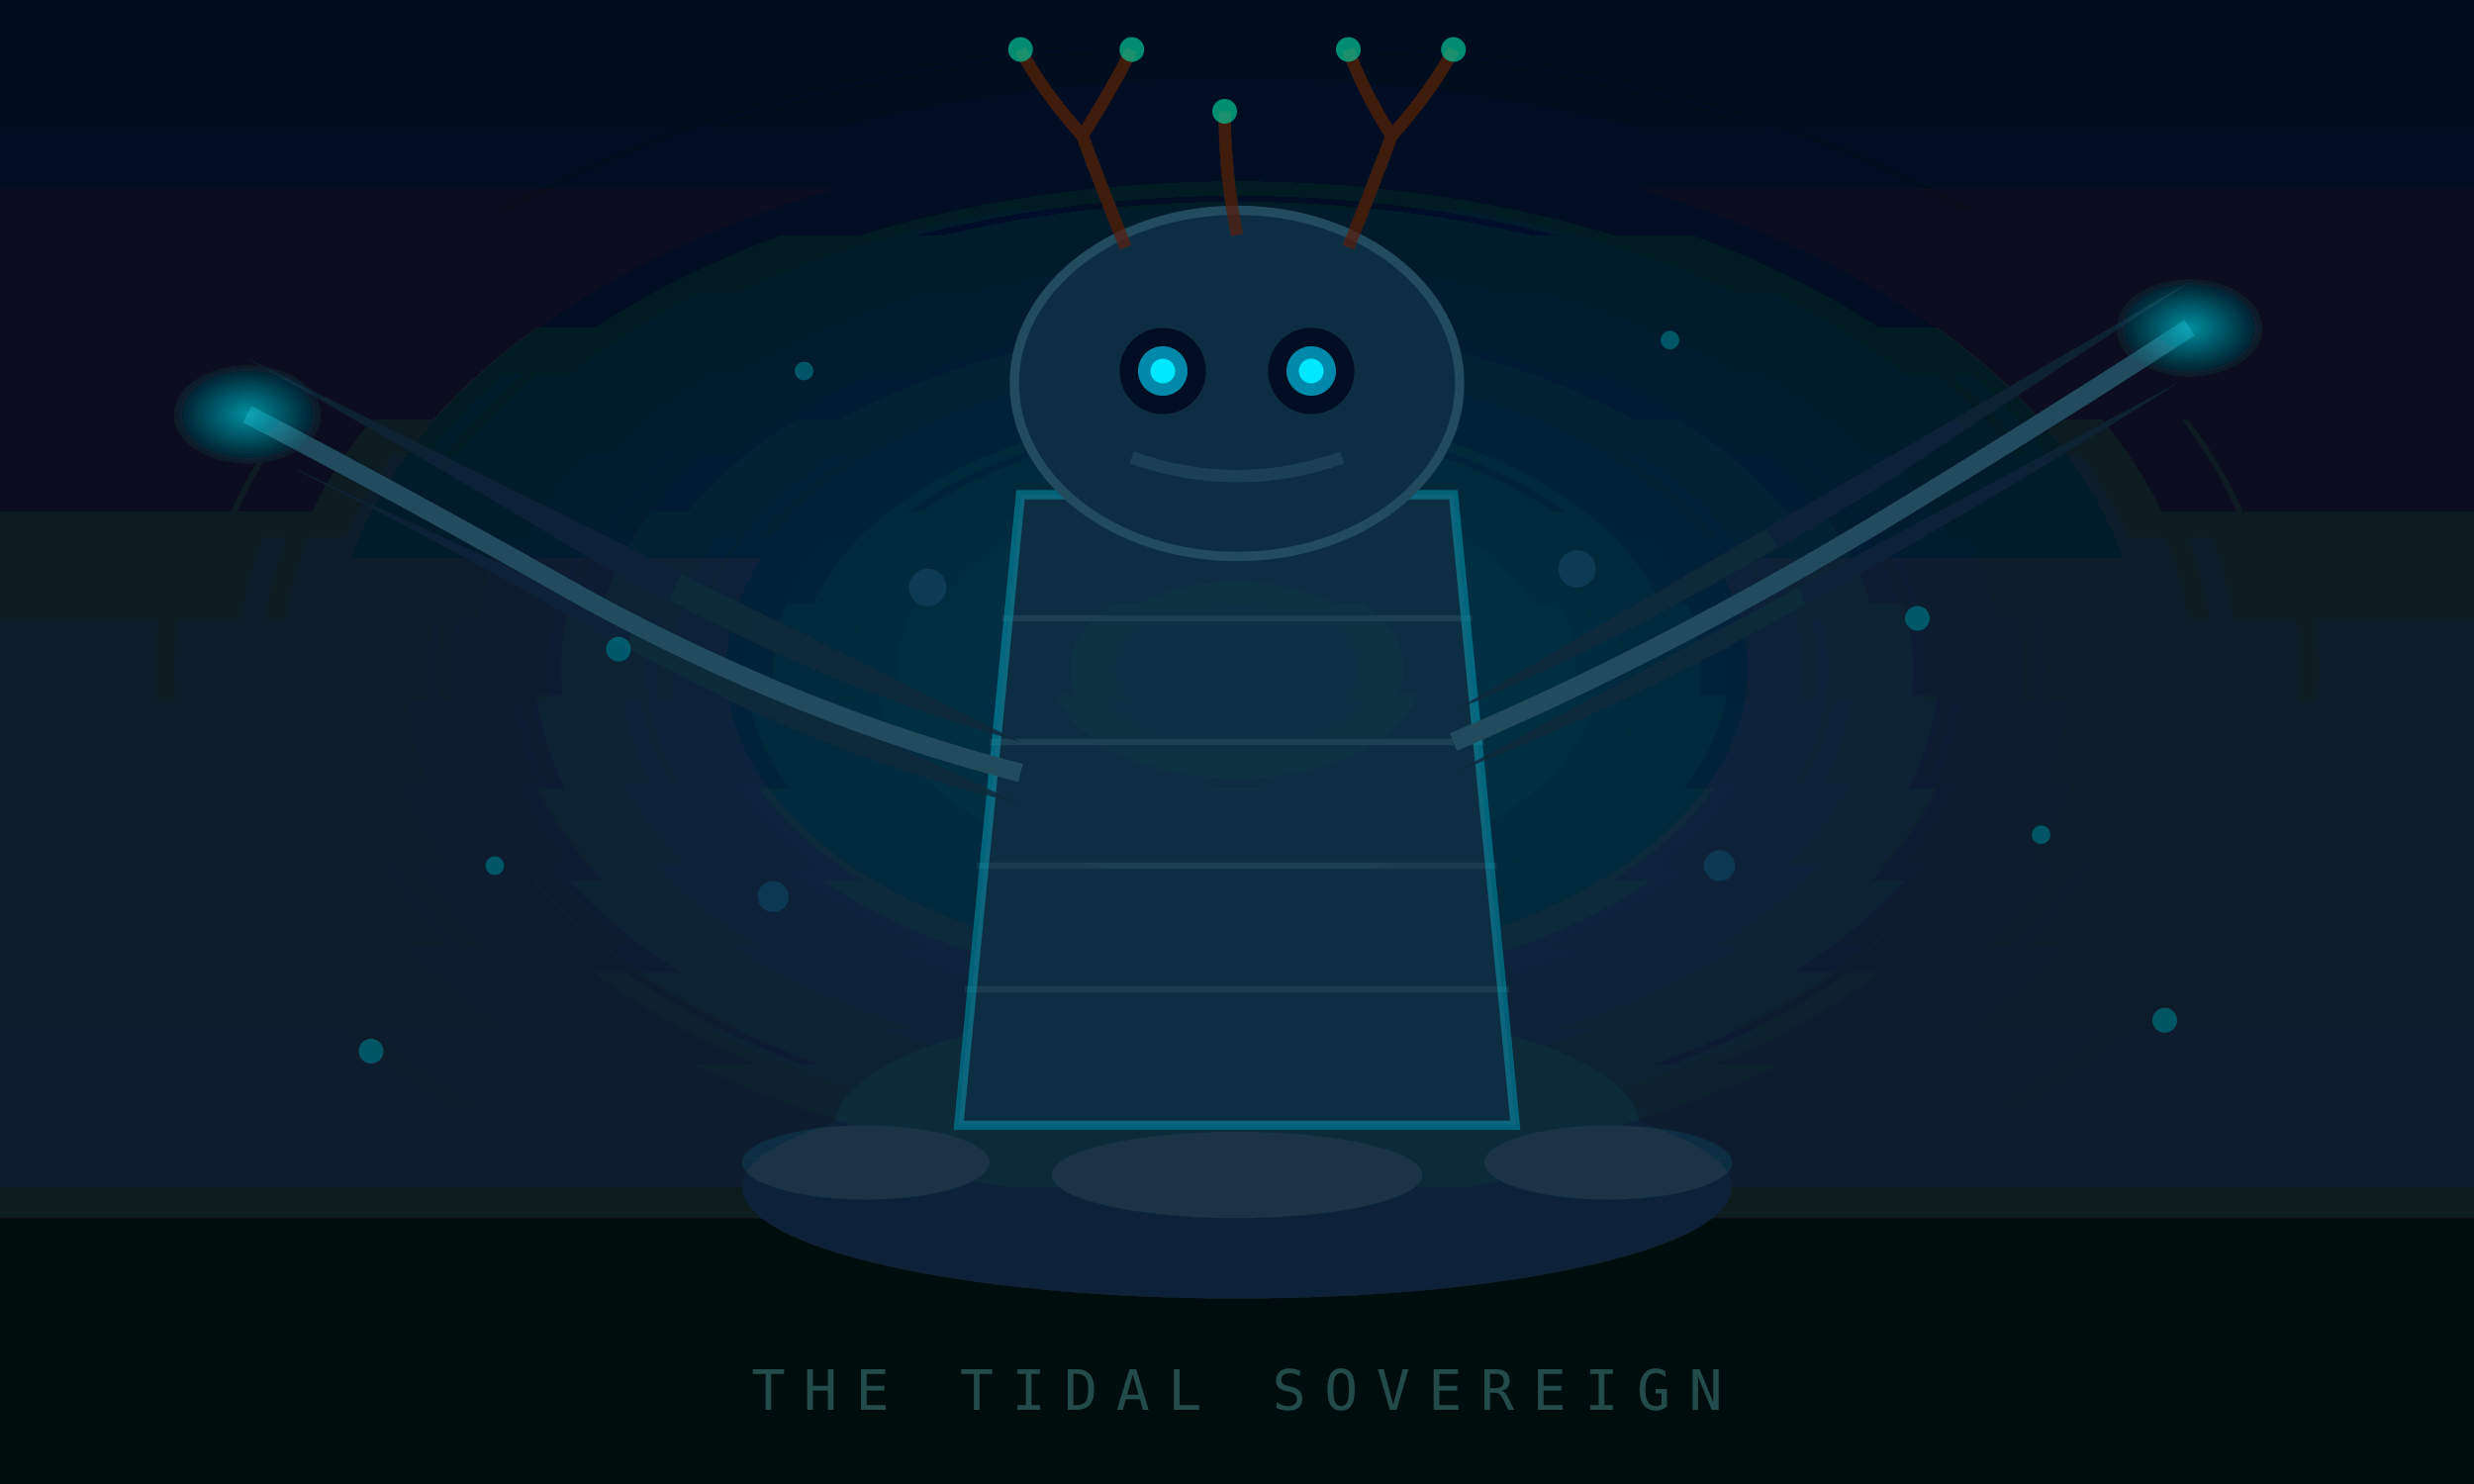
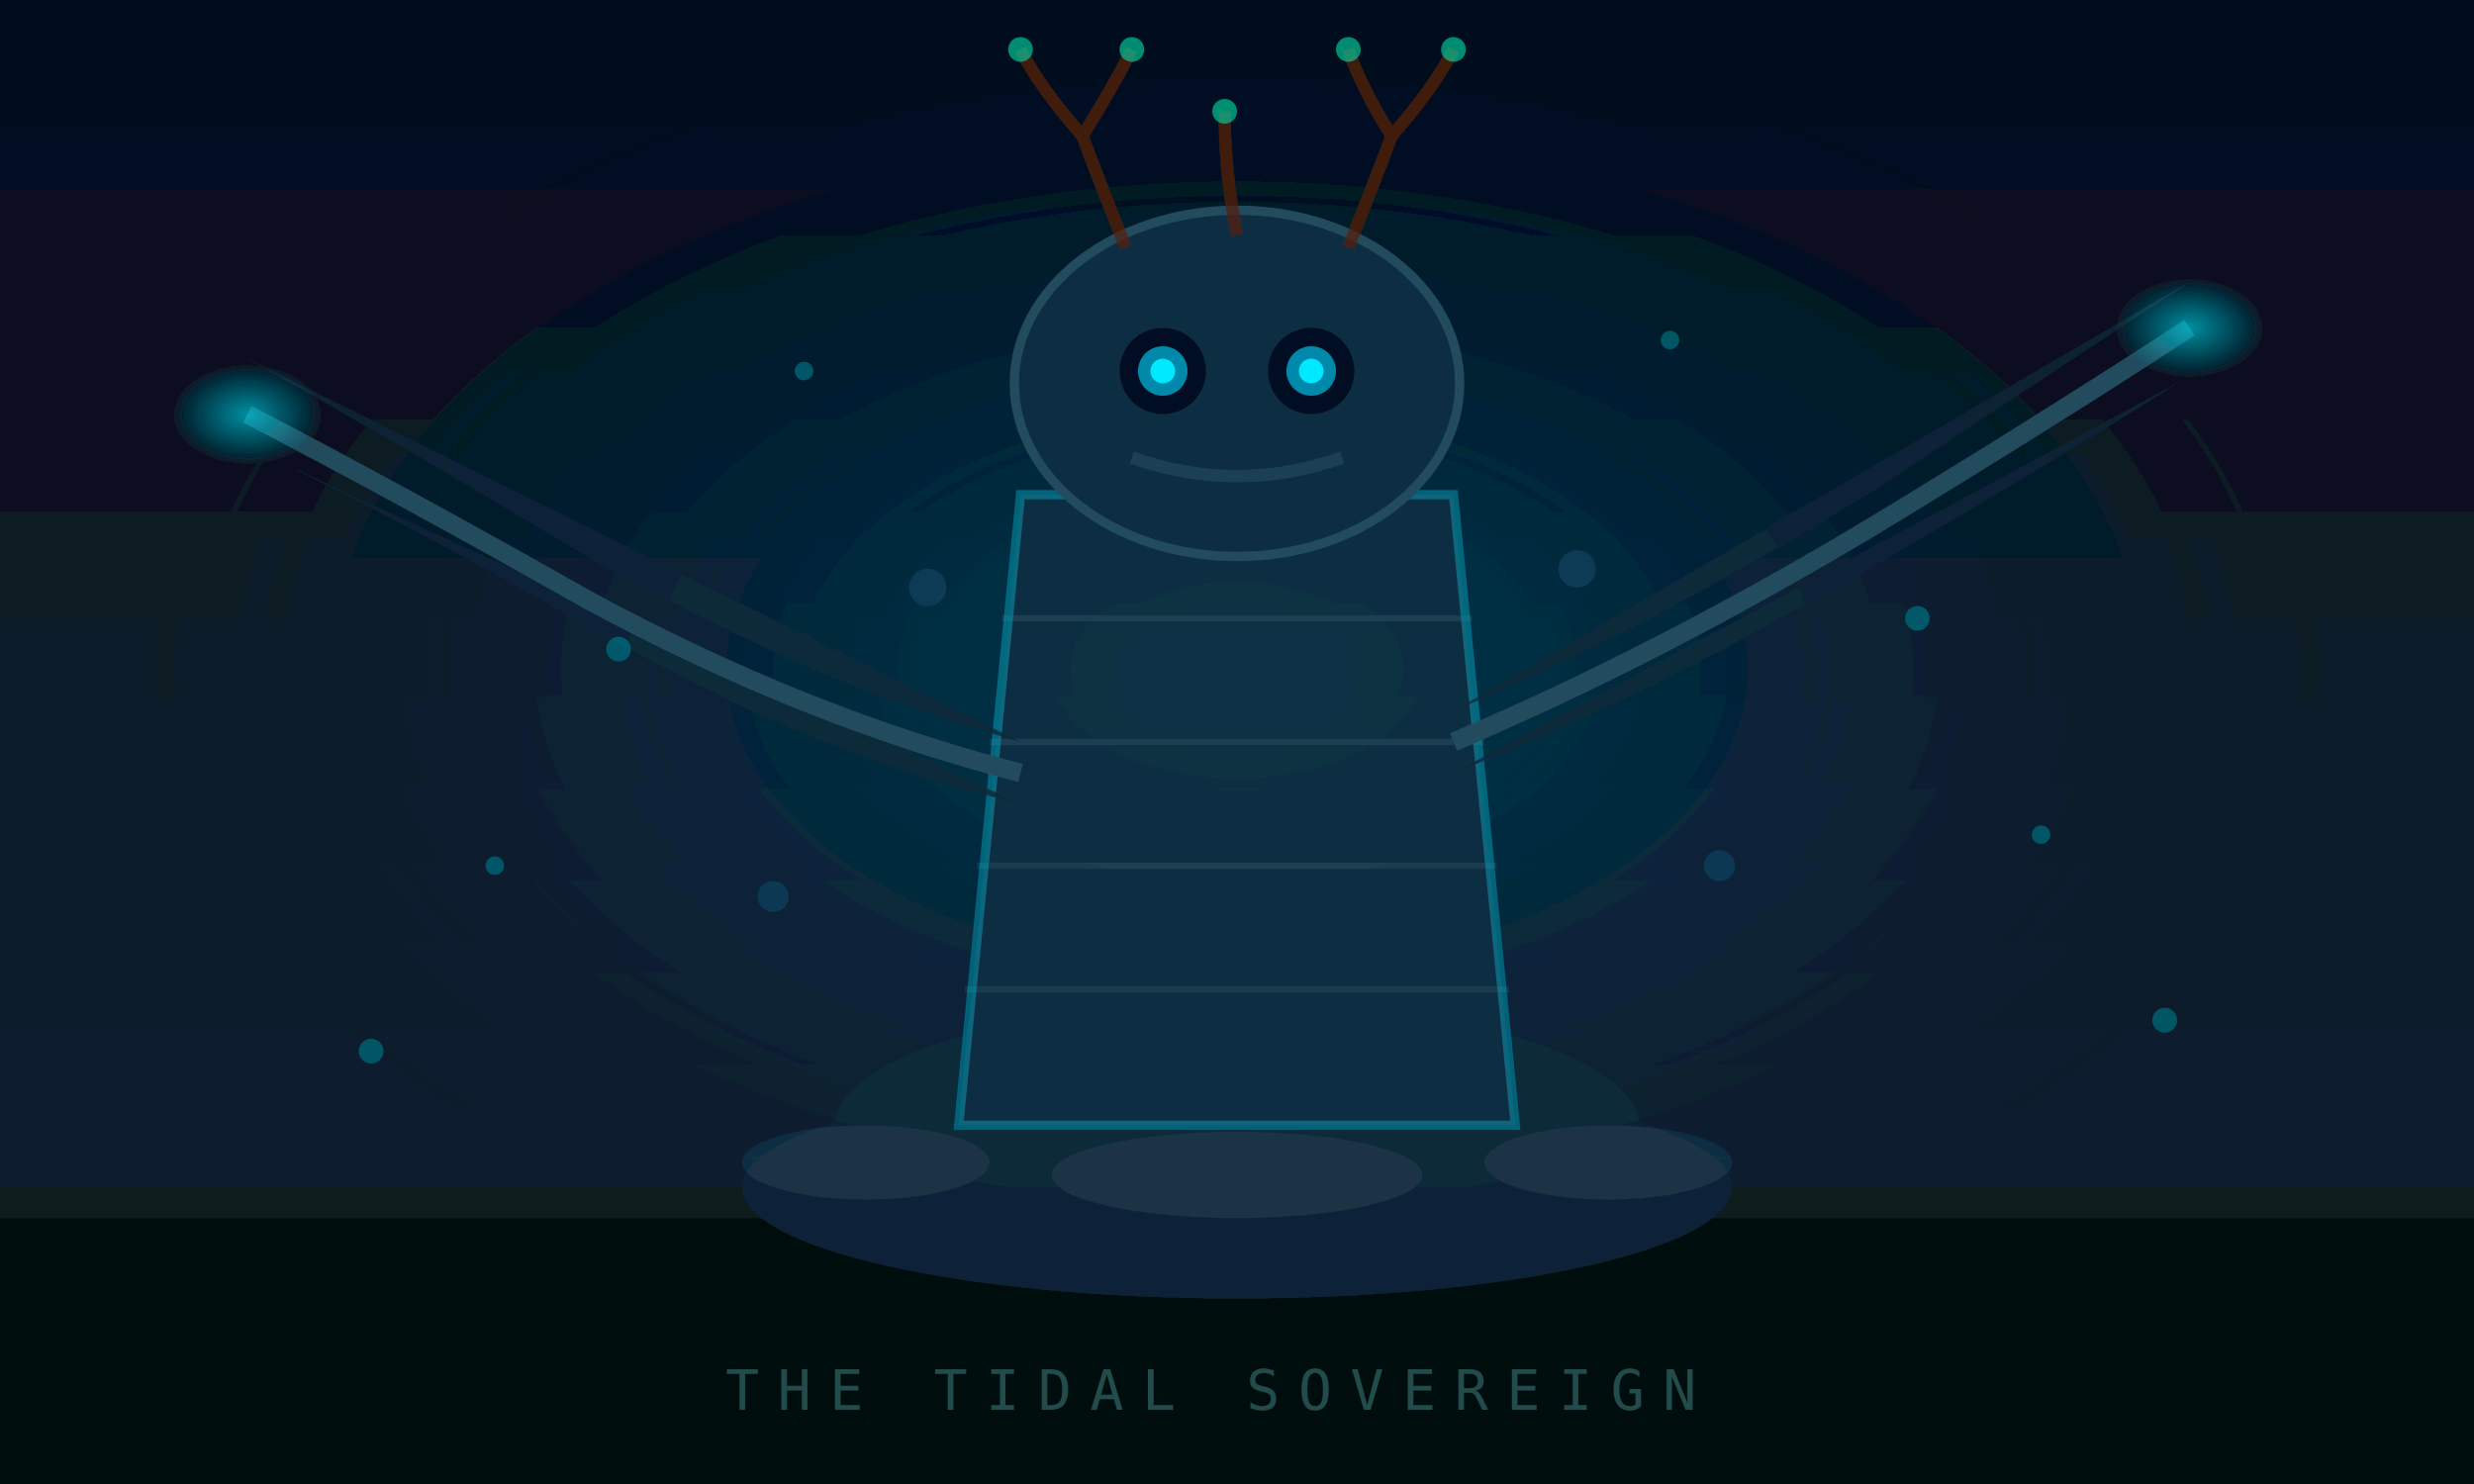
<svg xmlns="http://www.w3.org/2000/svg" viewBox="0 0 400 240" style="filter: brightness(1.4)">
  <rect width="400" height="240" fill="#04080e" />
  <linearGradient id="sov-bg" x1="0" y1="0" x2="0" y2="1">
    <stop offset="0%" stop-color="#060c18" />
    <stop offset="100%" stop-color="#0a1c2a" />
  </linearGradient>
  <rect width="400" height="240" fill="url(#sov-bg)" />
  <radialGradient id="sov-glow" cx="50%" cy="45%" r="45%">
-     <stop offset="0%" stop-color="#0080a0" stop-opacity="0.3" />
-     <stop offset="60%" stop-color="#004060" stop-opacity="0.15" />
+     <stop offset="0%" stop-color="#0080a0" stop-opacity="0.3">
+       <animate attributeName="stop-opacity" values="0.3;0.6;0.3" dur="6s" repeatCount="indefinite" />
+     </stop>
+     <stop offset="60%" stop-color="#004060" stop-opacity="0.15">
+       <animate attributeName="stop-opacity" values="0.15;0.3;0.15" dur="6s" repeatCount="indefinite" />
+     </stop>
    <stop offset="100%" stop-color="#04080e" stop-opacity="0" />
  </radialGradient>
  <rect width="400" height="240" fill="url(#sov-glow)" />
  <rect x="0" y="195" width="400" height="45" fill="#060e10" />
  <rect x="0" y="192" width="400" height="5" fill="#0a1618" />
-   <g fill="#0a2030" opacity="0.9">
-     <ellipse cx="200" cy="192" rx="80" ry="18" />
-     <ellipse cx="200" cy="182" rx="65" ry="20" />
+   <g>
+     <animateTransform attributeName="transform" type="translate" values="0 0; 2 0; 0 0; -2 0; 0 0" dur="10s" repeatCount="indefinite" />
+     <g fill="#0a2030" opacity="0.9">
+       <ellipse cx="200" cy="192" rx="80" ry="18" />
+       <ellipse cx="200" cy="182" rx="65" ry="20" />
+     </g>
+     <g fill="#1a3848" opacity="0.5">
+       <ellipse cx="140" cy="188" rx="20" ry="6" />
+       <ellipse cx="200" cy="190" rx="30" ry="7" />
+       <ellipse cx="260" cy="188" rx="20" ry="6" />
+     </g>
+     <g fill="#0c2838" opacity="0.85">
+       <polygon points="165,80 235,80 245,182 155,182" />
+     </g>
+     <g stroke="#1a4050" stroke-width="1" opacity="0.5">
+       <line x1="162" y1="100" x2="238" y2="100" />
+       <line x1="160" y1="120" x2="240" y2="120" />
+       <line x1="158" y1="140" x2="242" y2="140" />
+       <line x1="156" y1="160" x2="244" y2="160" />
+     </g>
+     <polygon points="165,80 235,80 245,182 155,182" fill="none" stroke="#00a0b8" stroke-width="1.5" opacity="0.4" />
+     <g fill="#0a2030" opacity="0.8">
+       <path d="M165,120 Q130,110 95,90 Q65,72 40,58" />
+       <path d="M165,130 Q132,122 100,104 Q72,88 48,76" />
+     </g>
+     <path d="M165,125 Q130,116 95,97 Q65,80 40,67" stroke="#1a4050" stroke-width="3" fill="none" />
+     <g fill="#0a2030" opacity="0.8">
+       <path d="M235,115 Q270,100 305,78 Q332,60 355,45" />
+       <path d="M235,125 Q268,112 302,92 Q330,76 352,62" />
+     </g>
+     <path d="M235,120 Q268,106 303,85 Q331,68 354,53" stroke="#1a4050" stroke-width="3" fill="none" />
+     <ellipse cx="200" cy="62" rx="36" ry="28" fill="#0e2838" stroke="#1a4050" stroke-width="1.5" />
+     <g stroke="#4a1808" stroke-width="2" fill="none" opacity="0.7">
+       <path d="M182,40 Q178,30 175,22" />
+       <path d="M175,22 Q168,14 165,8" />
+       <path d="M175,22 Q180,14 183,8" />
+       <path d="M200,38 Q198,28 198,18" />
+       <path d="M218,40 Q222,30 225,22" />
+       <path d="M225,22 Q220,14 218,8" />
+       <path d="M225,22 Q232,14 235,8" />
+     </g>
+     <path d="M183,74 Q200,80 217,74" stroke="#1a4050" stroke-width="2" fill="none" opacity="0.6" />
  </g>
-   <g fill="#1a3848" opacity="0.5">
-     <ellipse cx="140" cy="188" rx="20" ry="6" />
-     <ellipse cx="200" cy="190" rx="30" ry="7" />
-     <ellipse cx="260" cy="188" rx="20" ry="6" />
+   <g fill="#00c090">
+     <circle cx="165" cy="8" r="2" opacity="0.6">
+       <animate attributeName="opacity" values="0.6;1;0.2;0.8;0.6" dur="4s" repeatCount="indefinite" />
+     </circle>
+     <circle cx="183" cy="8" r="2" opacity="0.6">
+       <animate attributeName="opacity" values="0.6;0.2;1;0.6" dur="5s" begin="1s" repeatCount="indefinite" />
+     </circle>
+     <circle cx="198" cy="18" r="2" opacity="0.6">
+       <animate attributeName="opacity" values="0.6;1;0.3;0.6" dur="3.5s" begin="0.5s" repeatCount="indefinite" />
+     </circle>
+     <circle cx="218" cy="8" r="2" opacity="0.6">
+       <animate attributeName="opacity" values="0.6;0.3;1;0.6" dur="6s" begin="2s" repeatCount="indefinite" />
+     </circle>
+     <circle cx="235" cy="8" r="2" opacity="0.6">
+       <animate attributeName="opacity" values="0.6;1;0.2;0.6" dur="4.5s" begin="1.5s" repeatCount="indefinite" />
+     </circle>
  </g>
-   <g fill="#0c2838" opacity="0.85">
-     <polygon points="165,80 235,80 245,182 155,182" />
-   </g>
-   <g stroke="#1a4050" stroke-width="1" opacity="0.5">
-     <line x1="162" y1="100" x2="238" y2="100" />
-     <line x1="160" y1="120" x2="240" y2="120" />
-     <line x1="158" y1="140" x2="242" y2="140" />
-     <line x1="156" y1="160" x2="244" y2="160" />
-   </g>
-   <polygon points="165,80 235,80 245,182 155,182" fill="none" stroke="#00a0b8" stroke-width="1.5" opacity="0.4" />
-   <g fill="#0a2030" opacity="0.8">
-     <path d="M165,120 Q130,110 95,90 Q65,72 40,58" />
-     <path d="M165,130 Q132,122 100,104 Q72,88 48,76" />
-   </g>
-   <path d="M165,125 Q130,116 95,97 Q65,80 40,67" stroke="#1a4050" stroke-width="3" fill="none" />
+   <circle cx="188" cy="60" r="7" fill="#04101a" />
+   <circle cx="212" cy="60" r="7" fill="#04101a" />
+   <circle cx="188" cy="60" r="4" fill="#0090b0" opacity="0.8">
+     <animate attributeName="opacity" values="0.8;0.3;0.8" dur="3s" repeatCount="indefinite" />
+   </circle>
+   <circle cx="212" cy="60" r="4" fill="#0090b0" opacity="0.8">
+     <animate attributeName="opacity" values="0.8;0.3;0.8" dur="3s" begin="0.5s" repeatCount="indefinite" />
+   </circle>
+   <circle cx="188" cy="60" r="2" fill="#00d0e8" opacity="0.9">
+     <animate attributeName="r" values="2;3;2" dur="3s" repeatCount="indefinite" />
+     <animate attributeName="opacity" values="0.9;0.4;0.9" dur="3s" repeatCount="indefinite" />
+   </circle>
+   <circle cx="212" cy="60" r="2" fill="#00d0e8" opacity="0.9">
+     <animate attributeName="r" values="2;3;2" dur="3s" begin="0.5s" repeatCount="indefinite" />
+     <animate attributeName="opacity" values="0.9;0.4;0.9" dur="3s" begin="0.5s" repeatCount="indefinite" />
+   </circle>
  <radialGradient id="tendril-l" cx="50%" cy="50%" r="50%">
-     <stop offset="0%" stop-color="#00c0d0" stop-opacity="0.6" />
+     <stop offset="0%" stop-color="#00c0d0" stop-opacity="0.6">
+       <animate attributeName="stop-opacity" values="0.6;1;0.3;0.6" dur="5s" repeatCount="indefinite" />
+     </stop>
    <stop offset="100%" stop-color="#00c0d0" stop-opacity="0" />
  </radialGradient>
  <ellipse cx="40" cy="67" rx="12" ry="8" fill="url(#tendril-l)" />
-   <g fill="#0a2030" opacity="0.8">
-     <path d="M235,115 Q270,100 305,78 Q332,60 355,45" />
-     <path d="M235,125 Q268,112 302,92 Q330,76 352,62" />
-   </g>
-   <path d="M235,120 Q268,106 303,85 Q331,68 354,53" stroke="#1a4050" stroke-width="3" fill="none" />
  <radialGradient id="tendril-r" cx="50%" cy="50%" r="50%">
-     <stop offset="0%" stop-color="#00c0d0" stop-opacity="0.6" />
+     <stop offset="0%" stop-color="#00c0d0" stop-opacity="0.6">
+       <animate attributeName="stop-opacity" values="0.6;0.3;1;0.6" dur="5s" begin="2s" repeatCount="indefinite" />
+     </stop>
    <stop offset="100%" stop-color="#00c0d0" stop-opacity="0" />
  </radialGradient>
  <ellipse cx="354" cy="53" rx="12" ry="8" fill="url(#tendril-r)" />
-   <ellipse cx="200" cy="62" rx="36" ry="28" fill="#0e2838" stroke="#1a4050" stroke-width="1.5" />
-   <g stroke="#4a1808" stroke-width="2" fill="none" opacity="0.7">
-     <path d="M182,40 Q178,30 175,22" />
-     <path d="M175,22 Q168,14 165,8" />
-     <path d="M175,22 Q180,14 183,8" />
-     <path d="M200,38 Q198,28 198,18" />
-     <path d="M218,40 Q222,30 225,22" />
-     <path d="M225,22 Q220,14 218,8" />
-     <path d="M225,22 Q232,14 235,8" />
+   <g fill="#00c0c8">
+     <circle cx="100" cy="105" r="2" opacity="0.3">
+       <animateTransform attributeName="transform" type="translate" values="0 0; -5 -10; 0 0; 5 10; 0 0" dur="8s" repeatCount="indefinite" />
+     </circle>
+     <circle cx="80" cy="140" r="1.5" opacity="0.3">
+       <animateTransform attributeName="transform" type="translate" values="0 0; 4 -8; 0 0; -4 8; 0 0" dur="9s" begin="2s" repeatCount="indefinite" />
+     </circle>
+     <circle cx="60" cy="170" r="2" opacity="0.3">
+       <animateTransform attributeName="transform" type="translate" values="0 0; -3 -6; 0 0; 3 6; 0 0" dur="7s" begin="1s" repeatCount="indefinite" />
+     </circle>
+     <circle cx="310" cy="100" r="2" opacity="0.3">
+       <animateTransform attributeName="transform" type="translate" values="0 0; 5 -10; 0 0; -5 10; 0 0" dur="8s" begin="3s" repeatCount="indefinite" />
+     </circle>
+     <circle cx="330" cy="135" r="1.5" opacity="0.3">
+       <animateTransform attributeName="transform" type="translate" values="0 0; -4 -8; 0 0; 4 8; 0 0" dur="10s" begin="4s" repeatCount="indefinite" />
+     </circle>
+     <circle cx="350" cy="165" r="2" opacity="0.3">
+       <animateTransform attributeName="transform" type="translate" values="0 0; 3 -5; 0 0; -3 5; 0 0" dur="6s" begin="2s" repeatCount="indefinite" />
+     </circle>
+     <circle cx="130" cy="60" r="1.5" opacity="0.3">
+       <animateTransform attributeName="transform" type="translate" values="0 0; -4 -6; 0 0; 4 6; 0 0" dur="9s" begin="5s" repeatCount="indefinite" />
+     </circle>
+     <circle cx="270" cy="55" r="1.5" opacity="0.3">
+       <animateTransform attributeName="transform" type="translate" values="0 0; 4 -5; 0 0; -4 5; 0 0" dur="7s" begin="1s" repeatCount="indefinite" />
+     </circle>
  </g>
-   <g fill="#00c090" opacity="0.6">
-     <circle cx="165" cy="8" r="2" />
-     <circle cx="183" cy="8" r="2" />
-     <circle cx="198" cy="18" r="2" />
-     <circle cx="218" cy="8" r="2" />
-     <circle cx="235" cy="8" r="2" />
+   <g fill="#1a4060">
+     <circle cx="150" cy="95" r="3" opacity="0.5">
+       <animateTransform attributeName="transform" type="translate" values="0 0; -8 -4; -4 -8; 4 -8; 8 4; 4 8; -4 8; -8 4; 0 0" dur="18s" repeatCount="indefinite" />
+     </circle>
+     <circle cx="255" cy="92" r="3" opacity="0.5">
+       <animateTransform attributeName="transform" type="translate" values="0 0; 8 4; 4 8; -4 8; -8 -4; -4 -8; 4 -8; 8 -4; 0 0" dur="18s" repeatCount="indefinite" />
+     </circle>
+     <circle cx="125" cy="145" r="2.5" opacity="0.5">
+       <animateTransform attributeName="transform" type="translate" values="0 0; -6 -3; 0 0; 6 3; 0 0" dur="12s" begin="3s" repeatCount="indefinite" />
+     </circle>
+     <circle cx="278" cy="140" r="2.5" opacity="0.5">
+       <animateTransform attributeName="transform" type="translate" values="0 0; 6 -3; 0 0; -6 3; 0 0" dur="12s" begin="6s" repeatCount="indefinite" />
+     </circle>
  </g>
-   <circle cx="188" cy="60" r="7" fill="#04101a" />
-   <circle cx="212" cy="60" r="7" fill="#04101a" />
-   <circle cx="188" cy="60" r="4" fill="#0090b0" opacity="0.8" />
-   <circle cx="212" cy="60" r="4" fill="#0090b0" opacity="0.8" />
-   <circle cx="188" cy="60" r="2" fill="#00d0e8" opacity="0.9" />
-   <circle cx="212" cy="60" r="2" fill="#00d0e8" opacity="0.9" />
-   <path d="M183,74 Q200,80 217,74" stroke="#1a4050" stroke-width="2" fill="none" opacity="0.6" />
-   <g fill="#00c0c8" opacity="0.3">
-     <circle cx="100" cy="105" r="2" />
-     <circle cx="80" cy="140" r="1.5" />
-     <circle cx="60" cy="170" r="2" />
-     <circle cx="310" cy="100" r="2" />
-     <circle cx="330" cy="135" r="1.5" />
-     <circle cx="350" cy="165" r="2" />
-     <circle cx="130" cy="60" r="1.5" />
-     <circle cx="270" cy="55" r="1.5" />
-   </g>
-   <g fill="#1a4060" opacity="0.5">
-     <circle cx="150" cy="95" r="3" />
-     <circle cx="255" cy="92" r="3" />
-     <circle cx="125" cy="145" r="2.5" />
-     <circle cx="278" cy="140" r="2.5" />
-   </g>
-   <text x="200" y="228" font-family="monospace" font-size="9" fill="#1a4040" text-anchor="middle" letter-spacing="3">THE TIDAL SOVEREIGN</text>
+   <text x="200" y="228" font-family="monospace" font-size="9" fill="#1a4040" text-anchor="middle" letter-spacing="3">THE TIDAL SOVEREIGN
+     <animate attributeName="opacity" values="0.7;1;0.7" dur="8s" repeatCount="indefinite" />
+   </text>
</svg>
